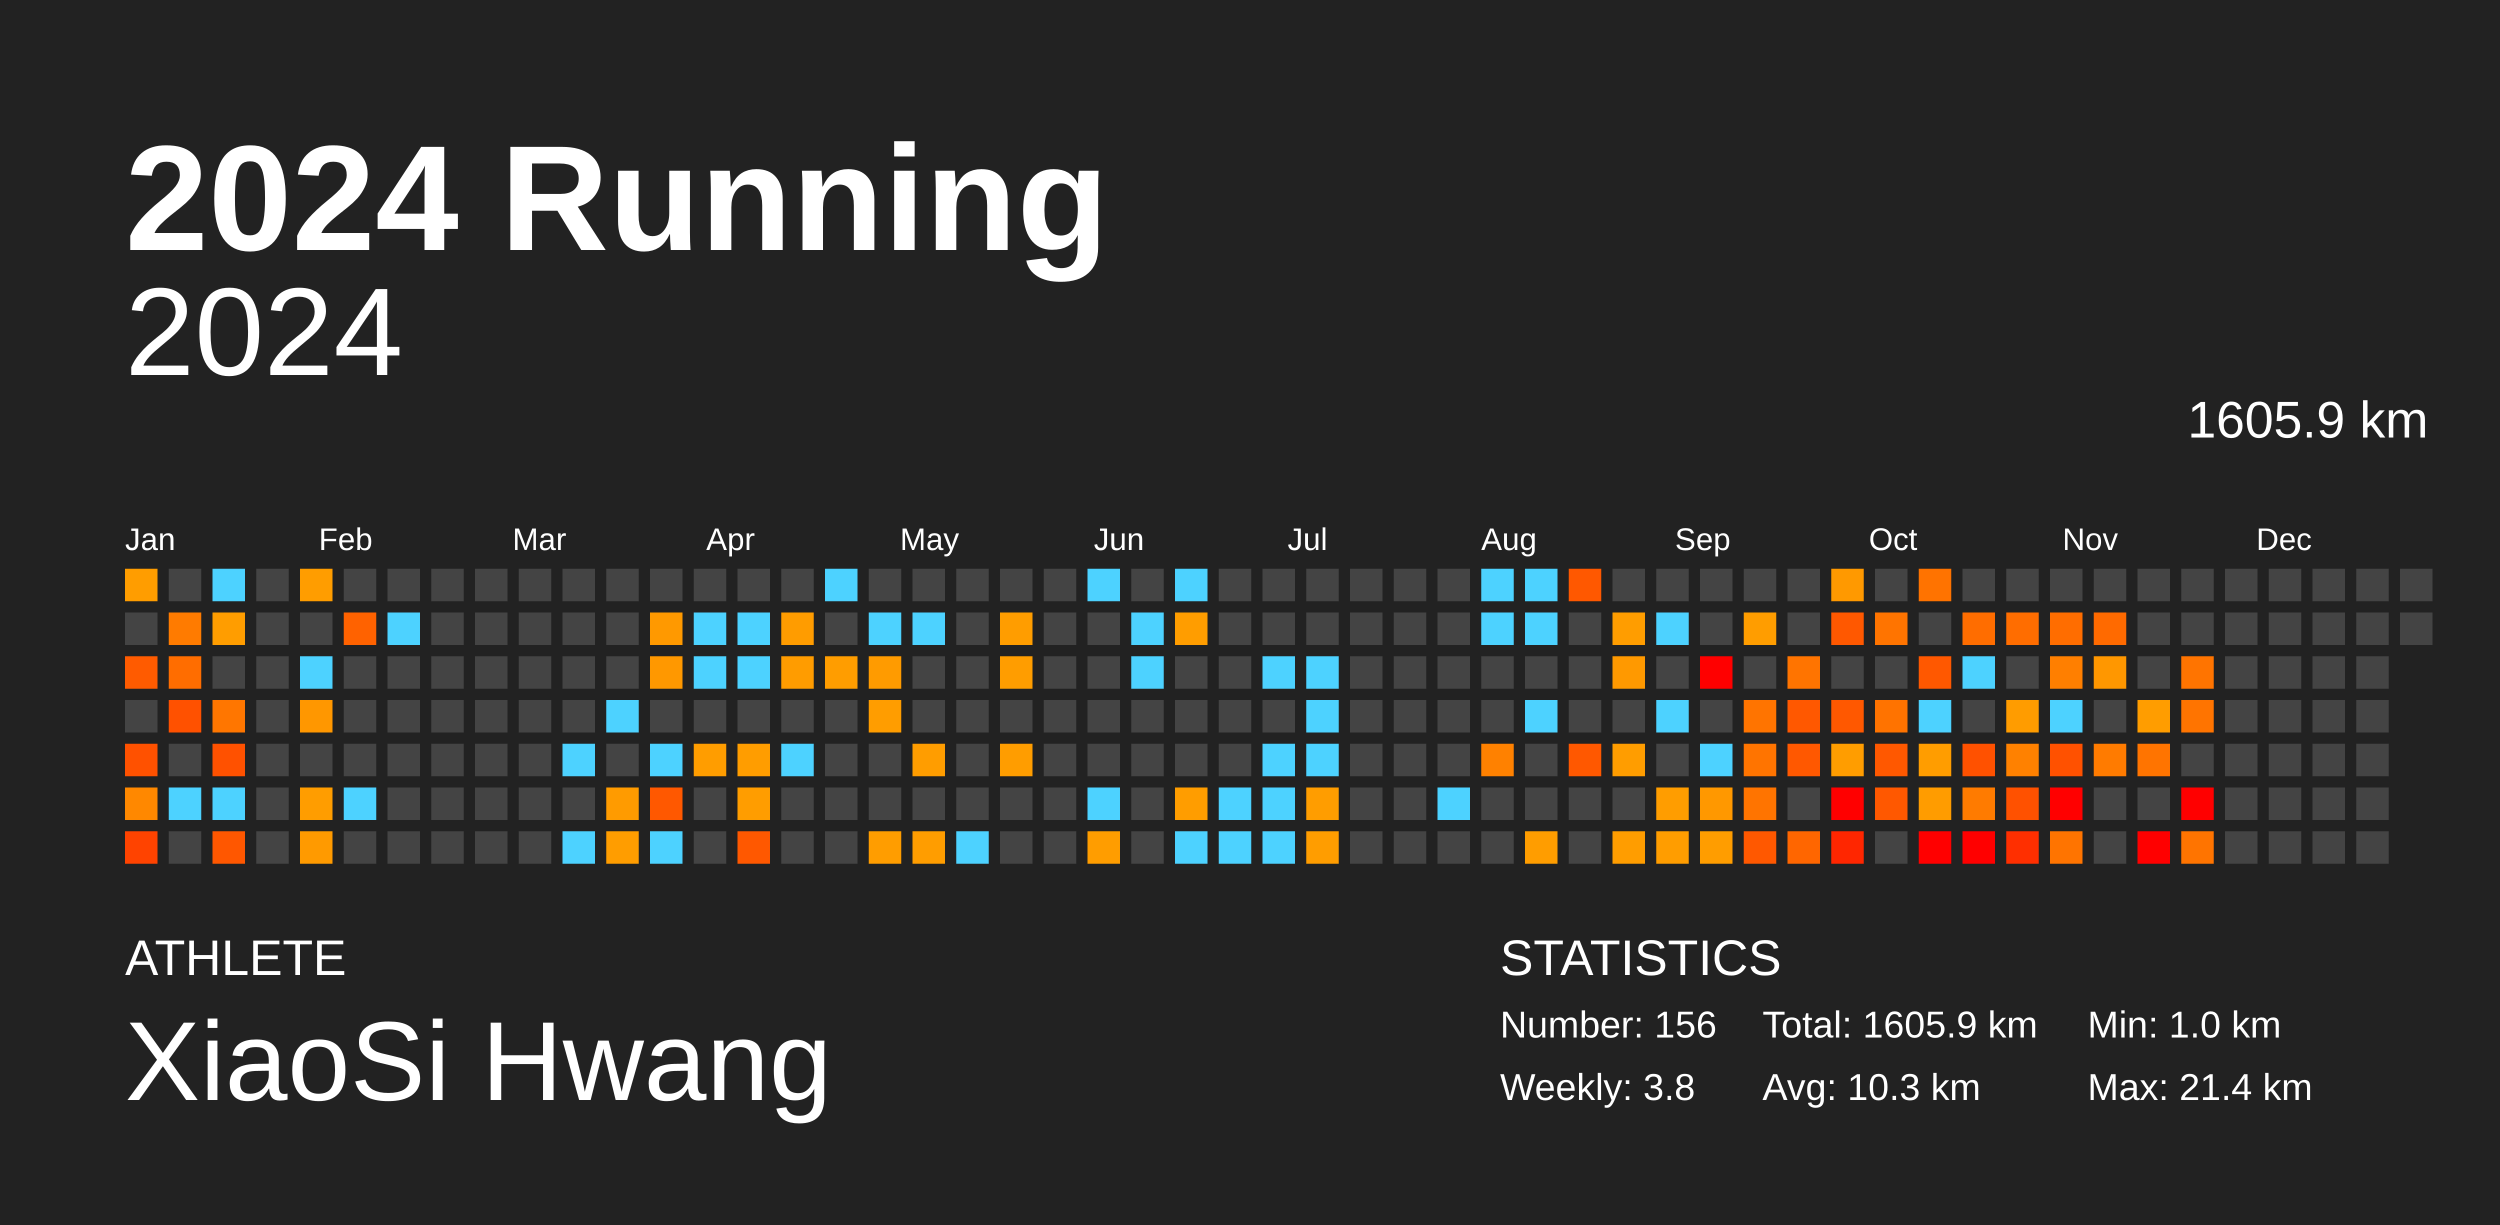
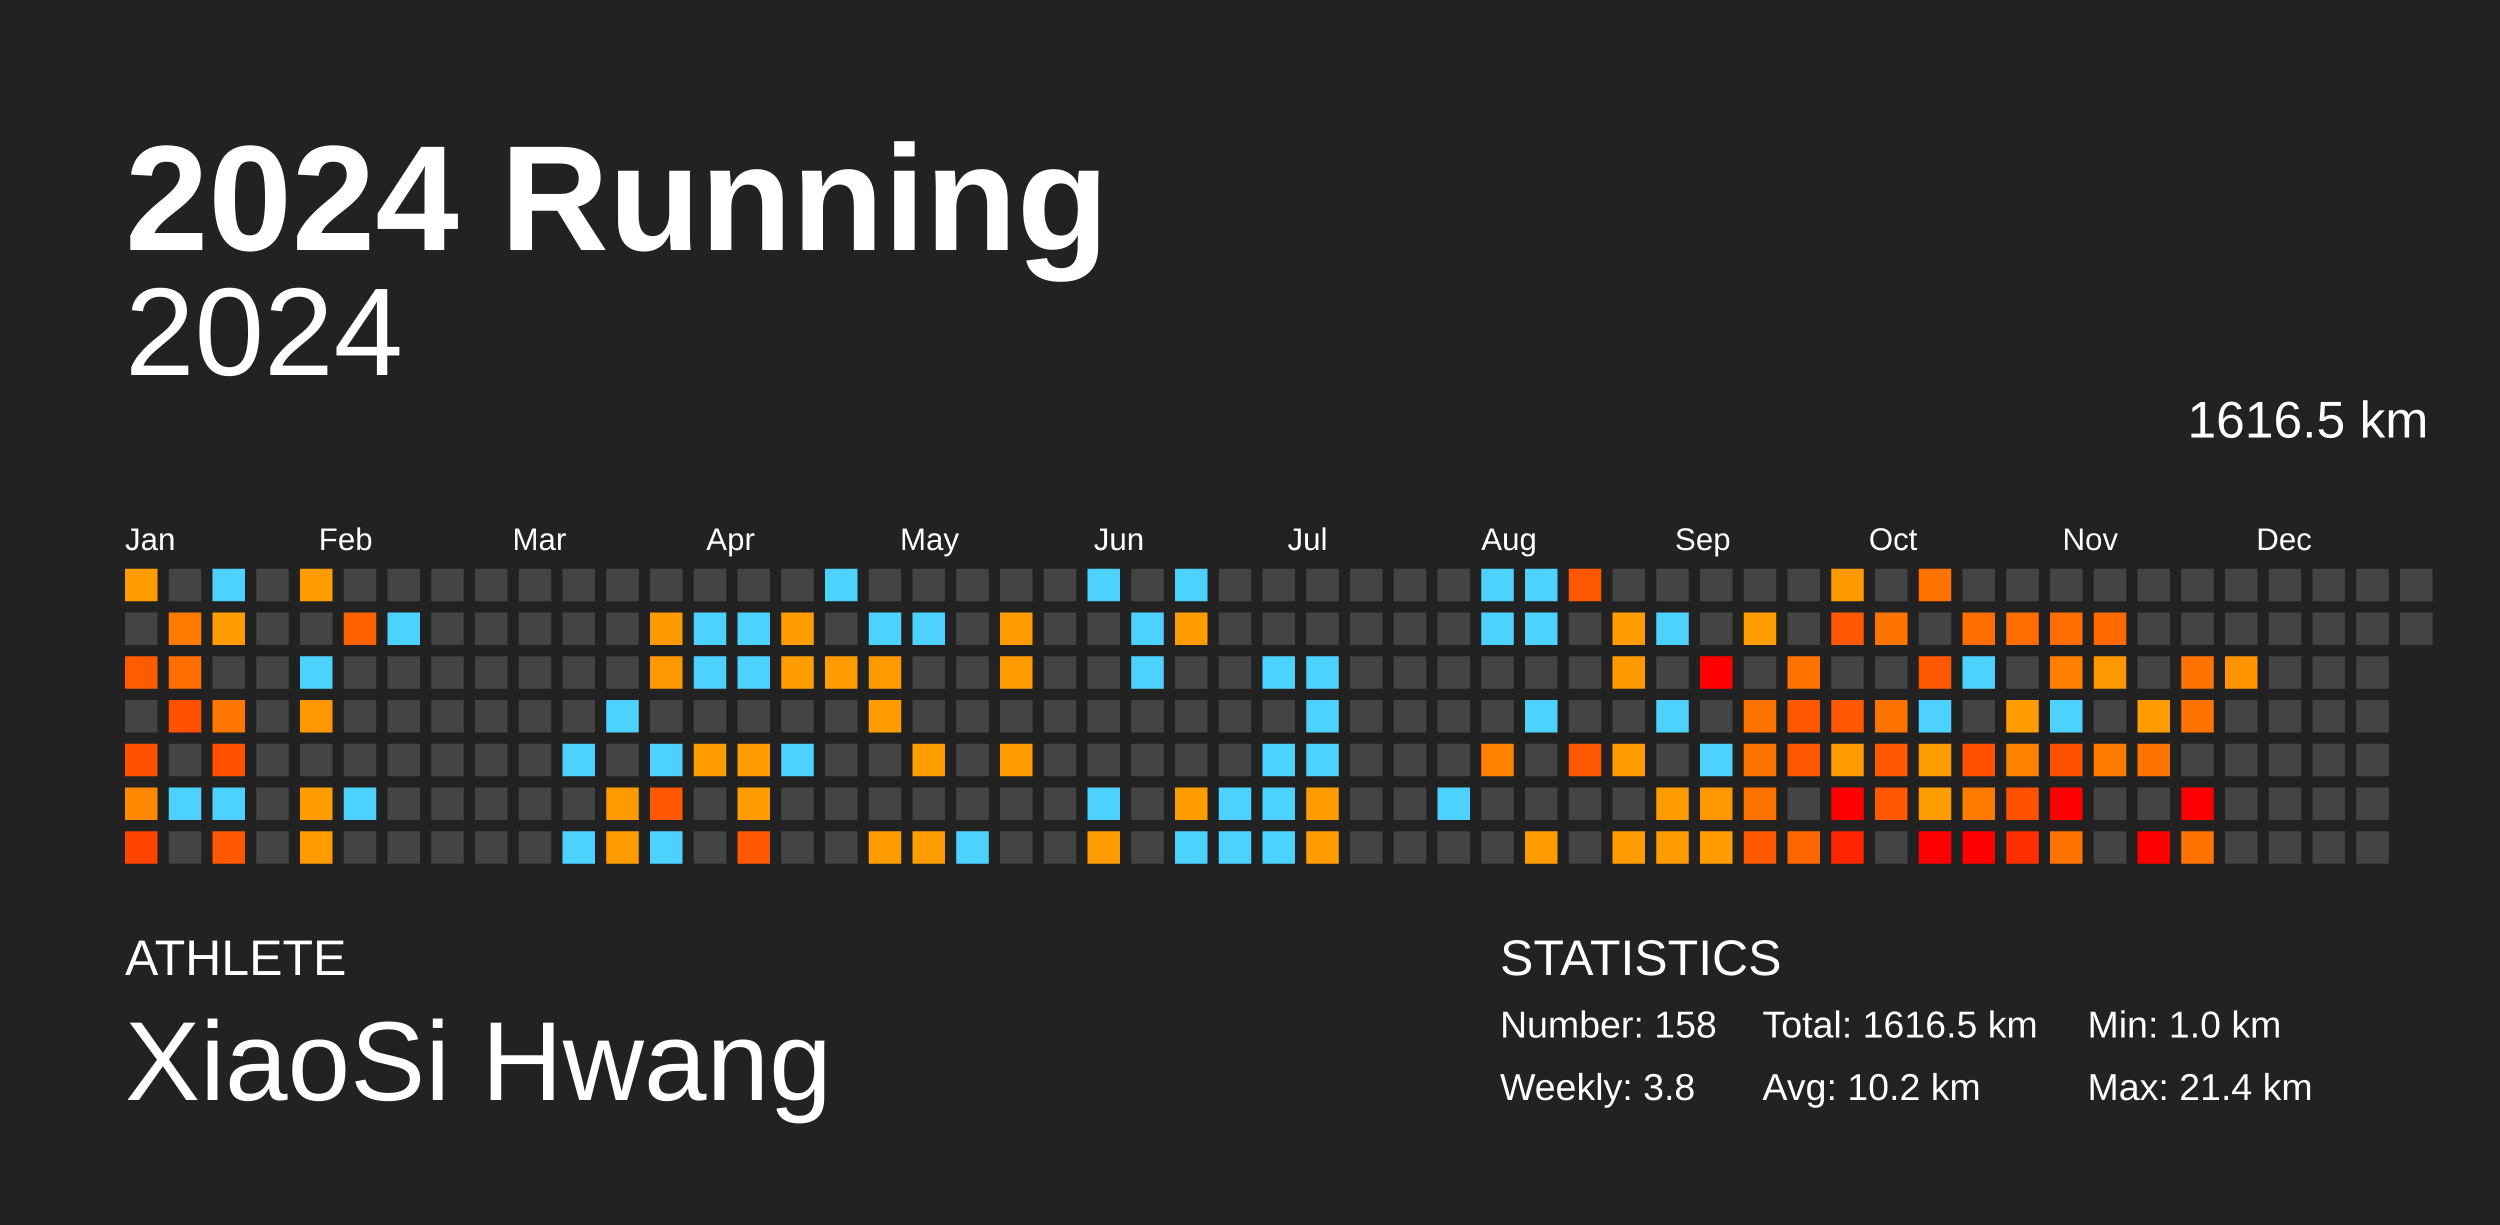
<svg xmlns="http://www.w3.org/2000/svg" baseProfile="full" height="98mm" version="1.1" viewBox="0,0,200,98" width="200mm">
  <defs />
  <rect fill="#222222" height="98" width="200" x="0" y="0" />
  <text fill="#FFFFFF" style="font-size:12px; font-family:Arial; font-weight:bold;" x="10" y="20">2024 Running</text>
  <text fill="#FFFFFF" style="font-size:4px; font-family:Arial" x="10" y="78">ATHLETE</text>
  <text fill="#FFFFFF" style="font-size:9px; font-family:Arial" x="10" y="88">XiaoSi Hwang</text>
  <text fill="#FFFFFF" style="font-size:4px; font-family:Arial" x="120" y="78">STATISTICS</text>
-   <text fill="#FFFFFF" style="font-size:3px; font-family:Arial" x="120" y="83">Number: 156</text>
+   <text fill="#FFFFFF" style="font-size:3px; font-family:Arial" x="120" y="83">Number: 158</text>
  <text fill="#FFFFFF" style="font-size:3px; font-family:Arial" x="120" y="88">Weekly: 3.8</text>
-   <text fill="#FFFFFF" style="font-size:3px; font-family:Arial" x="141" y="83">Total: 1605.9 km</text>
-   <text fill="#FFFFFF" style="font-size:3px; font-family:Arial" x="141" y="88">Avg: 10.3 km</text>
+   <text fill="#FFFFFF" style="font-size:3px; font-family:Arial" x="141" y="83">Total: 1616.5 km</text>
+   <text fill="#FFFFFF" style="font-size:3px; font-family:Arial" x="141" y="88">Avg: 10.2 km</text>
  <text fill="#FFFFFF" style="font-size:3px; font-family:Arial" x="167" y="83">Min: 1.0 km</text>
  <text fill="#FFFFFF" style="font-size:3px; font-family:Arial" x="167" y="88">Max: 21.4 km</text>
  <text alignment-baseline="hanging" fill="#FFFFFF" style="font-size:10.0px; font-family:Arial;" x="10" y="30">2024</text>
-   <text alignment-baseline="hanging" fill="#FFFFFF" style="font-size:4.125px; font-family:Arial;" x="175" y="35">1605.9 km</text>
+   <text alignment-baseline="hanging" fill="#FFFFFF" style="font-size:4.125px; font-family:Arial;" x="175" y="35">1616.5 km</text>
  <text fill="#FFFFFF" style="font-size:2.5px; font-family:Arial" x="10.0" y="44">Jan</text>
  <text fill="#FFFFFF" style="font-size:2.5px; font-family:Arial" x="25.5" y="44">Feb</text>
  <text fill="#FFFFFF" style="font-size:2.5px; font-family:Arial" x="41.0" y="44">Mar</text>
  <text fill="#FFFFFF" style="font-size:2.5px; font-family:Arial" x="56.5" y="44">Apr</text>
  <text fill="#FFFFFF" style="font-size:2.5px; font-family:Arial" x="72.0" y="44">May</text>
  <text fill="#FFFFFF" style="font-size:2.5px; font-family:Arial" x="87.5" y="44">Jun</text>
  <text fill="#FFFFFF" style="font-size:2.5px; font-family:Arial" x="103.0" y="44">Jul</text>
  <text fill="#FFFFFF" style="font-size:2.5px; font-family:Arial" x="118.5" y="44">Aug</text>
  <text fill="#FFFFFF" style="font-size:2.5px; font-family:Arial" x="134.0" y="44">Sep</text>
  <text fill="#FFFFFF" style="font-size:2.5px; font-family:Arial" x="149.5" y="44">Oct</text>
  <text fill="#FFFFFF" style="font-size:2.5px; font-family:Arial" x="165.0" y="44">Nov</text>
  <text fill="#FFFFFF" style="font-size:2.5px; font-family:Arial" x="180.5" y="44">Dec</text>
  <rect fill="#ff9d00" height="2.6" width="2.6" x="10.0" y="45.5" />
  <rect fill="#444444" height="2.6" width="2.6" x="10.0" y="49.0" />
  <rect fill="#ff5b00" height="2.6" width="2.6" x="10.0" y="52.5" />
  <rect fill="#444444" height="2.6" width="2.6" x="10.0" y="56.0" />
  <rect fill="#ff5100" height="2.6" width="2.6" x="10.0" y="59.5" />
  <rect fill="#ff8800" height="2.6" width="2.6" x="10.0" y="63.0" />
  <rect fill="#ff4300" height="2.6" width="2.6" x="10.0" y="66.5" />
  <rect fill="#444444" height="2.6" width="2.6" x="13.5" y="45.5" />
  <rect fill="#ff7b00" height="2.6" width="2.6" x="13.5" y="49.0" />
  <rect fill="#ff6d00" height="2.6" width="2.6" x="13.5" y="52.5" />
  <rect fill="#ff5100" height="2.6" width="2.6" x="13.5" y="56.0" />
  <rect fill="#444444" height="2.6" width="2.6" x="13.5" y="59.5" />
  <rect fill="#4dd2ff" height="2.6" width="2.6" x="13.5" y="63.0" />
  <rect fill="#444444" height="2.6" width="2.6" x="13.5" y="66.5" />
  <rect fill="#4dd2ff" height="2.6" width="2.6" x="17.0" y="45.5" />
  <rect fill="#ff9d00" height="2.6" width="2.6" x="17.0" y="49.0" />
  <rect fill="#444444" height="2.6" width="2.6" x="17.0" y="52.5" />
  <rect fill="#ff7600" height="2.6" width="2.6" x="17.0" y="56.0" />
  <rect fill="#ff5100" height="2.6" width="2.6" x="17.0" y="59.5" />
  <rect fill="#4dd2ff" height="2.6" width="2.6" x="17.0" y="63.0" />
  <rect fill="#ff5700" height="2.6" width="2.6" x="17.0" y="66.5" />
  <rect fill="#444444" height="2.6" width="2.6" x="20.5" y="45.5" />
  <rect fill="#444444" height="2.6" width="2.6" x="20.5" y="49.0" />
  <rect fill="#444444" height="2.6" width="2.6" x="20.5" y="52.5" />
  <rect fill="#444444" height="2.6" width="2.6" x="20.5" y="56.0" />
  <rect fill="#444444" height="2.6" width="2.6" x="20.5" y="59.5" />
  <rect fill="#444444" height="2.6" width="2.6" x="20.5" y="63.0" />
  <rect fill="#444444" height="2.6" width="2.6" x="20.5" y="66.5" />
  <rect fill="#ff9d00" height="2.6" width="2.6" x="24.0" y="45.5" />
  <rect fill="#444444" height="2.6" width="2.6" x="24.0" y="49.0" />
  <rect fill="#4dd2ff" height="2.6" width="2.6" x="24.0" y="52.5" />
  <rect fill="#ff9700" height="2.6" width="2.6" x="24.0" y="56.0" />
  <rect fill="#444444" height="2.6" width="2.6" x="24.0" y="59.5" />
  <rect fill="#ff9d00" height="2.6" width="2.6" x="24.0" y="63.0" />
  <rect fill="#ff9a00" height="2.6" width="2.6" x="24.0" y="66.5" />
  <rect fill="#444444" height="2.6" width="2.6" x="27.5" y="45.5" />
  <rect fill="#ff6200" height="2.6" width="2.6" x="27.5" y="49.0" />
  <rect fill="#444444" height="2.6" width="2.6" x="27.5" y="52.5" />
  <rect fill="#444444" height="2.6" width="2.6" x="27.5" y="56.0" />
  <rect fill="#444444" height="2.6" width="2.6" x="27.5" y="59.5" />
  <rect fill="#4dd2ff" height="2.6" width="2.6" x="27.5" y="63.0" />
  <rect fill="#444444" height="2.6" width="2.6" x="27.5" y="66.5" />
  <rect fill="#444444" height="2.6" width="2.6" x="31.0" y="45.5" />
  <rect fill="#4dd2ff" height="2.6" width="2.6" x="31.0" y="49.0" />
  <rect fill="#444444" height="2.6" width="2.6" x="31.0" y="52.5" />
  <rect fill="#444444" height="2.6" width="2.6" x="31.0" y="56.0" />
  <rect fill="#444444" height="2.6" width="2.6" x="31.0" y="59.5" />
  <rect fill="#444444" height="2.6" width="2.6" x="31.0" y="63.0" />
  <rect fill="#444444" height="2.6" width="2.6" x="31.0" y="66.5" />
  <rect fill="#444444" height="2.6" width="2.6" x="34.5" y="45.5" />
  <rect fill="#444444" height="2.6" width="2.6" x="34.5" y="49.0" />
  <rect fill="#444444" height="2.6" width="2.6" x="34.5" y="52.5" />
  <rect fill="#444444" height="2.6" width="2.6" x="34.5" y="56.0" />
  <rect fill="#444444" height="2.6" width="2.6" x="34.5" y="59.5" />
  <rect fill="#444444" height="2.6" width="2.6" x="34.5" y="63.0" />
  <rect fill="#444444" height="2.6" width="2.6" x="34.5" y="66.5" />
  <rect fill="#444444" height="2.6" width="2.6" x="38.0" y="45.5" />
  <rect fill="#444444" height="2.6" width="2.6" x="38.0" y="49.0" />
  <rect fill="#444444" height="2.6" width="2.6" x="38.0" y="52.5" />
  <rect fill="#444444" height="2.6" width="2.6" x="38.0" y="56.0" />
  <rect fill="#444444" height="2.6" width="2.6" x="38.0" y="59.5" />
  <rect fill="#444444" height="2.6" width="2.6" x="38.0" y="63.0" />
  <rect fill="#444444" height="2.6" width="2.6" x="38.0" y="66.5" />
  <rect fill="#444444" height="2.6" width="2.6" x="41.5" y="45.5" />
  <rect fill="#444444" height="2.6" width="2.6" x="41.5" y="49.0" />
  <rect fill="#444444" height="2.6" width="2.6" x="41.5" y="52.5" />
  <rect fill="#444444" height="2.6" width="2.6" x="41.5" y="56.0" />
  <rect fill="#444444" height="2.6" width="2.6" x="41.5" y="59.5" />
  <rect fill="#444444" height="2.6" width="2.6" x="41.5" y="63.0" />
  <rect fill="#444444" height="2.6" width="2.6" x="41.5" y="66.5" />
  <rect fill="#444444" height="2.6" width="2.6" x="45.0" y="45.5" />
  <rect fill="#444444" height="2.6" width="2.6" x="45.0" y="49.0" />
  <rect fill="#444444" height="2.6" width="2.6" x="45.0" y="52.5" />
  <rect fill="#444444" height="2.6" width="2.6" x="45.0" y="56.0" />
  <rect fill="#4dd2ff" height="2.6" width="2.6" x="45.0" y="59.5" />
  <rect fill="#444444" height="2.6" width="2.6" x="45.0" y="63.0" />
  <rect fill="#4dd2ff" height="2.6" width="2.6" x="45.0" y="66.5" />
  <rect fill="#444444" height="2.6" width="2.6" x="48.5" y="45.5" />
  <rect fill="#444444" height="2.6" width="2.6" x="48.5" y="49.0" />
  <rect fill="#444444" height="2.6" width="2.6" x="48.5" y="52.5" />
  <rect fill="#4dd2ff" height="2.6" width="2.6" x="48.5" y="56.0" />
  <rect fill="#444444" height="2.6" width="2.6" x="48.5" y="59.5" />
  <rect fill="#ff9b00" height="2.6" width="2.6" x="48.5" y="63.0" />
  <rect fill="#ff9d00" height="2.6" width="2.6" x="48.5" y="66.5" />
  <rect fill="#444444" height="2.6" width="2.6" x="52.0" y="45.5" />
  <rect fill="#ff9900" height="2.6" width="2.6" x="52.0" y="49.0" />
  <rect fill="#ff9800" height="2.6" width="2.6" x="52.0" y="52.5" />
  <rect fill="#444444" height="2.6" width="2.6" x="52.0" y="56.0" />
  <rect fill="#4dd2ff" height="2.6" width="2.6" x="52.0" y="59.5" />
  <rect fill="#ff5800" height="2.6" width="2.6" x="52.0" y="63.0" />
  <rect fill="#4dd2ff" height="2.6" width="2.6" x="52.0" y="66.5" />
  <rect fill="#444444" height="2.6" width="2.6" x="55.5" y="45.5" />
  <rect fill="#4dd2ff" height="2.6" width="2.6" x="55.5" y="49.0" />
  <rect fill="#4dd2ff" height="2.6" width="2.6" x="55.5" y="52.5" />
  <rect fill="#444444" height="2.6" width="2.6" x="55.5" y="56.0" />
  <rect fill="#ff9d00" height="2.6" width="2.6" x="55.5" y="59.5" />
  <rect fill="#444444" height="2.6" width="2.6" x="55.5" y="63.0" />
  <rect fill="#444444" height="2.6" width="2.6" x="55.5" y="66.5" />
  <rect fill="#444444" height="2.6" width="2.6" x="59.0" y="45.5" />
  <rect fill="#4dd2ff" height="2.6" width="2.6" x="59.0" y="49.0" />
  <rect fill="#4dd2ff" height="2.6" width="2.6" x="59.0" y="52.5" />
  <rect fill="#444444" height="2.6" width="2.6" x="59.0" y="56.0" />
  <rect fill="#ff9d00" height="2.6" width="2.6" x="59.0" y="59.5" />
  <rect fill="#ff9d00" height="2.6" width="2.6" x="59.0" y="63.0" />
  <rect fill="#ff5800" height="2.6" width="2.6" x="59.0" y="66.5" />
  <rect fill="#444444" height="2.6" width="2.6" x="62.5" y="45.5" />
  <rect fill="#ff9c00" height="2.6" width="2.6" x="62.5" y="49.0" />
  <rect fill="#ff9c00" height="2.6" width="2.6" x="62.5" y="52.5" />
  <rect fill="#444444" height="2.6" width="2.6" x="62.5" y="56.0" />
  <rect fill="#4dd2ff" height="2.6" width="2.6" x="62.5" y="59.5" />
  <rect fill="#444444" height="2.6" width="2.6" x="62.5" y="63.0" />
  <rect fill="#444444" height="2.6" width="2.6" x="62.5" y="66.5" />
  <rect fill="#4dd2ff" height="2.6" width="2.6" x="66.0" y="45.5" />
  <rect fill="#444444" height="2.6" width="2.6" x="66.0" y="49.0" />
  <rect fill="#ff9d00" height="2.6" width="2.6" x="66.0" y="52.5" />
  <rect fill="#444444" height="2.6" width="2.6" x="66.0" y="56.0" />
  <rect fill="#444444" height="2.6" width="2.6" x="66.0" y="59.5" />
  <rect fill="#444444" height="2.6" width="2.6" x="66.0" y="63.0" />
  <rect fill="#444444" height="2.6" width="2.6" x="66.0" y="66.5" />
  <rect fill="#444444" height="2.6" width="2.6" x="69.5" y="45.5" />
  <rect fill="#4dd2ff" height="2.6" width="2.6" x="69.5" y="49.0" />
  <rect fill="#ff9b00" height="2.6" width="2.6" x="69.5" y="52.5" />
  <rect fill="#ff9d00" height="2.6" width="2.6" x="69.5" y="56.0" />
  <rect fill="#444444" height="2.6" width="2.6" x="69.5" y="59.5" />
  <rect fill="#444444" height="2.6" width="2.6" x="69.5" y="63.0" />
  <rect fill="#ff9d00" height="2.6" width="2.6" x="69.5" y="66.5" />
  <rect fill="#444444" height="2.6" width="2.6" x="73.0" y="45.5" />
  <rect fill="#4dd2ff" height="2.6" width="2.6" x="73.0" y="49.0" />
  <rect fill="#444444" height="2.6" width="2.6" x="73.0" y="52.5" />
  <rect fill="#444444" height="2.6" width="2.6" x="73.0" y="56.0" />
  <rect fill="#ff9d00" height="2.6" width="2.6" x="73.0" y="59.5" />
  <rect fill="#444444" height="2.6" width="2.6" x="73.0" y="63.0" />
  <rect fill="#ff9d00" height="2.6" width="2.6" x="73.0" y="66.5" />
  <rect fill="#444444" height="2.6" width="2.6" x="76.5" y="45.5" />
  <rect fill="#444444" height="2.6" width="2.6" x="76.5" y="49.0" />
  <rect fill="#444444" height="2.6" width="2.6" x="76.5" y="52.5" />
  <rect fill="#444444" height="2.6" width="2.6" x="76.5" y="56.0" />
  <rect fill="#444444" height="2.6" width="2.6" x="76.5" y="59.5" />
  <rect fill="#444444" height="2.6" width="2.6" x="76.5" y="63.0" />
  <rect fill="#4dd2ff" height="2.6" width="2.6" x="76.5" y="66.5" />
  <rect fill="#444444" height="2.6" width="2.6" x="80.0" y="45.5" />
  <rect fill="#ff9d00" height="2.6" width="2.6" x="80.0" y="49.0" />
  <rect fill="#ff9d00" height="2.6" width="2.6" x="80.0" y="52.5" />
  <rect fill="#444444" height="2.6" width="2.6" x="80.0" y="56.0" />
  <rect fill="#ff9d00" height="2.6" width="2.6" x="80.0" y="59.5" />
  <rect fill="#444444" height="2.6" width="2.6" x="80.0" y="63.0" />
  <rect fill="#444444" height="2.6" width="2.6" x="80.0" y="66.5" />
  <rect fill="#444444" height="2.6" width="2.6" x="83.5" y="45.5" />
  <rect fill="#444444" height="2.6" width="2.6" x="83.5" y="49.0" />
  <rect fill="#444444" height="2.6" width="2.6" x="83.5" y="52.5" />
  <rect fill="#444444" height="2.6" width="2.6" x="83.5" y="56.0" />
  <rect fill="#444444" height="2.6" width="2.6" x="83.5" y="59.5" />
  <rect fill="#444444" height="2.6" width="2.6" x="83.5" y="63.0" />
  <rect fill="#444444" height="2.6" width="2.6" x="83.5" y="66.5" />
  <rect fill="#4dd2ff" height="2.6" width="2.6" x="87.0" y="45.5" />
  <rect fill="#444444" height="2.6" width="2.6" x="87.0" y="49.0" />
  <rect fill="#444444" height="2.6" width="2.6" x="87.0" y="52.5" />
  <rect fill="#444444" height="2.6" width="2.6" x="87.0" y="56.0" />
  <rect fill="#444444" height="2.6" width="2.6" x="87.0" y="59.5" />
  <rect fill="#4dd2ff" height="2.6" width="2.6" x="87.0" y="63.0" />
  <rect fill="#ff9d00" height="2.6" width="2.6" x="87.0" y="66.5" />
  <rect fill="#444444" height="2.6" width="2.6" x="90.5" y="45.5" />
  <rect fill="#4dd2ff" height="2.6" width="2.6" x="90.5" y="49.0" />
  <rect fill="#4dd2ff" height="2.6" width="2.6" x="90.5" y="52.5" />
  <rect fill="#444444" height="2.6" width="2.6" x="90.5" y="56.0" />
  <rect fill="#444444" height="2.6" width="2.6" x="90.5" y="59.5" />
  <rect fill="#444444" height="2.6" width="2.6" x="90.5" y="63.0" />
  <rect fill="#444444" height="2.6" width="2.6" x="90.5" y="66.5" />
  <rect fill="#4dd2ff" height="2.6" width="2.6" x="94.0" y="45.5" />
  <rect fill="#ff9d00" height="2.6" width="2.6" x="94.0" y="49.0" />
  <rect fill="#444444" height="2.6" width="2.6" x="94.0" y="52.5" />
  <rect fill="#444444" height="2.6" width="2.6" x="94.0" y="56.0" />
  <rect fill="#444444" height="2.6" width="2.6" x="94.0" y="59.5" />
  <rect fill="#ff9d00" height="2.6" width="2.6" x="94.0" y="63.0" />
  <rect fill="#4dd2ff" height="2.6" width="2.6" x="94.0" y="66.5" />
  <rect fill="#444444" height="2.6" width="2.6" x="97.5" y="45.5" />
  <rect fill="#444444" height="2.6" width="2.6" x="97.5" y="49.0" />
  <rect fill="#444444" height="2.6" width="2.6" x="97.5" y="52.5" />
  <rect fill="#444444" height="2.6" width="2.6" x="97.5" y="56.0" />
  <rect fill="#444444" height="2.6" width="2.6" x="97.5" y="59.5" />
  <rect fill="#4dd2ff" height="2.6" width="2.6" x="97.5" y="63.0" />
  <rect fill="#4dd2ff" height="2.6" width="2.6" x="97.5" y="66.5" />
  <rect fill="#444444" height="2.6" width="2.6" x="101.0" y="45.5" />
  <rect fill="#444444" height="2.6" width="2.6" x="101.0" y="49.0" />
  <rect fill="#4dd2ff" height="2.6" width="2.6" x="101.0" y="52.5" />
  <rect fill="#444444" height="2.6" width="2.6" x="101.0" y="56.0" />
  <rect fill="#4dd2ff" height="2.6" width="2.6" x="101.0" y="59.5" />
  <rect fill="#4dd2ff" height="2.6" width="2.6" x="101.0" y="63.0" />
  <rect fill="#4dd2ff" height="2.6" width="2.6" x="101.0" y="66.5" />
  <rect fill="#444444" height="2.6" width="2.6" x="104.5" y="45.5" />
  <rect fill="#444444" height="2.6" width="2.6" x="104.5" y="49.0" />
  <rect fill="#4dd2ff" height="2.6" width="2.6" x="104.5" y="52.5" />
  <rect fill="#4dd2ff" height="2.6" width="2.6" x="104.5" y="56.0" />
  <rect fill="#4dd2ff" height="2.6" width="2.6" x="104.5" y="59.5" />
  <rect fill="#ff9d00" height="2.6" width="2.6" x="104.5" y="63.0" />
  <rect fill="#ff9d00" height="2.6" width="2.6" x="104.5" y="66.5" />
  <rect fill="#444444" height="2.6" width="2.6" x="108.0" y="45.5" />
  <rect fill="#444444" height="2.6" width="2.6" x="108.0" y="49.0" />
  <rect fill="#444444" height="2.6" width="2.6" x="108.0" y="52.5" />
  <rect fill="#444444" height="2.6" width="2.6" x="108.0" y="56.0" />
  <rect fill="#444444" height="2.6" width="2.6" x="108.0" y="59.5" />
  <rect fill="#444444" height="2.6" width="2.6" x="108.0" y="63.0" />
  <rect fill="#444444" height="2.6" width="2.6" x="108.0" y="66.5" />
  <rect fill="#444444" height="2.6" width="2.6" x="111.5" y="45.5" />
  <rect fill="#444444" height="2.6" width="2.6" x="111.5" y="49.0" />
  <rect fill="#444444" height="2.6" width="2.6" x="111.5" y="52.5" />
  <rect fill="#444444" height="2.6" width="2.6" x="111.5" y="56.0" />
  <rect fill="#444444" height="2.6" width="2.6" x="111.5" y="59.5" />
  <rect fill="#444444" height="2.6" width="2.6" x="111.5" y="63.0" />
  <rect fill="#444444" height="2.6" width="2.6" x="111.5" y="66.5" />
  <rect fill="#444444" height="2.6" width="2.6" x="115.0" y="45.5" />
  <rect fill="#444444" height="2.6" width="2.6" x="115.0" y="49.0" />
  <rect fill="#444444" height="2.6" width="2.6" x="115.0" y="52.5" />
  <rect fill="#444444" height="2.6" width="2.6" x="115.0" y="56.0" />
  <rect fill="#444444" height="2.6" width="2.6" x="115.0" y="59.5" />
  <rect fill="#4dd2ff" height="2.6" width="2.6" x="115.0" y="63.0" />
  <rect fill="#444444" height="2.6" width="2.6" x="115.0" y="66.5" />
  <rect fill="#4dd2ff" height="2.6" width="2.6" x="118.5" y="45.5" />
  <rect fill="#4dd2ff" height="2.6" width="2.6" x="118.5" y="49.0" />
  <rect fill="#444444" height="2.6" width="2.6" x="118.5" y="52.5" />
  <rect fill="#444444" height="2.6" width="2.6" x="118.5" y="56.0" />
  <rect fill="#ff8100" height="2.6" width="2.6" x="118.5" y="59.5" />
  <rect fill="#444444" height="2.6" width="2.6" x="118.5" y="63.0" />
  <rect fill="#444444" height="2.6" width="2.6" x="118.5" y="66.5" />
  <rect fill="#4dd2ff" height="2.6" width="2.6" x="122.0" y="45.5" />
  <rect fill="#4dd2ff" height="2.6" width="2.6" x="122.0" y="49.0" />
  <rect fill="#444444" height="2.6" width="2.6" x="122.0" y="52.5" />
  <rect fill="#4dd2ff" height="2.6" width="2.6" x="122.0" y="56.0" />
  <rect fill="#444444" height="2.6" width="2.6" x="122.0" y="59.5" />
  <rect fill="#444444" height="2.6" width="2.6" x="122.0" y="63.0" />
  <rect fill="#ff9d00" height="2.6" width="2.6" x="122.0" y="66.5" />
  <rect fill="#ff5800" height="2.6" width="2.6" x="125.5" y="45.5" />
  <rect fill="#444444" height="2.6" width="2.6" x="125.5" y="49.0" />
  <rect fill="#444444" height="2.6" width="2.6" x="125.5" y="52.5" />
  <rect fill="#444444" height="2.6" width="2.6" x="125.5" y="56.0" />
  <rect fill="#ff5800" height="2.6" width="2.6" x="125.5" y="59.5" />
  <rect fill="#444444" height="2.6" width="2.6" x="125.5" y="63.0" />
  <rect fill="#444444" height="2.6" width="2.6" x="125.5" y="66.5" />
  <rect fill="#444444" height="2.6" width="2.6" x="129.0" y="45.5" />
  <rect fill="#ff9d00" height="2.6" width="2.6" x="129.0" y="49.0" />
  <rect fill="#ff9900" height="2.6" width="2.6" x="129.0" y="52.5" />
  <rect fill="#444444" height="2.6" width="2.6" x="129.0" y="56.0" />
  <rect fill="#ff9d00" height="2.6" width="2.6" x="129.0" y="59.5" />
  <rect fill="#444444" height="2.6" width="2.6" x="129.0" y="63.0" />
  <rect fill="#ff9d00" height="2.6" width="2.6" x="129.0" y="66.5" />
  <rect fill="#444444" height="2.6" width="2.6" x="132.5" y="45.5" />
  <rect fill="#4dd2ff" height="2.6" width="2.6" x="132.5" y="49.0" />
  <rect fill="#444444" height="2.6" width="2.6" x="132.5" y="52.5" />
  <rect fill="#4dd2ff" height="2.6" width="2.6" x="132.5" y="56.0" />
  <rect fill="#444444" height="2.6" width="2.6" x="132.5" y="59.5" />
  <rect fill="#ff9d00" height="2.6" width="2.6" x="132.5" y="63.0" />
  <rect fill="#ff9d00" height="2.6" width="2.6" x="132.5" y="66.5" />
  <rect fill="#444444" height="2.6" width="2.6" x="136.0" y="45.5" />
  <rect fill="#444444" height="2.6" width="2.6" x="136.0" y="49.0" />
  <rect fill="red" height="2.6" width="2.6" x="136.0" y="52.5" />
  <rect fill="#444444" height="2.6" width="2.6" x="136.0" y="56.0" />
  <rect fill="#4dd2ff" height="2.6" width="2.6" x="136.0" y="59.5" />
  <rect fill="#ff9800" height="2.6" width="2.6" x="136.0" y="63.0" />
  <rect fill="#ff9d00" height="2.6" width="2.6" x="136.0" y="66.5" />
  <rect fill="#444444" height="2.6" width="2.6" x="139.5" y="45.5" />
  <rect fill="#ff9d00" height="2.6" width="2.6" x="139.5" y="49.0" />
  <rect fill="#444444" height="2.6" width="2.6" x="139.5" y="52.5" />
  <rect fill="#ff7400" height="2.6" width="2.6" x="139.5" y="56.0" />
  <rect fill="#ff7400" height="2.6" width="2.6" x="139.5" y="59.5" />
  <rect fill="#ff7400" height="2.6" width="2.6" x="139.5" y="63.0" />
  <rect fill="#ff5800" height="2.6" width="2.6" x="139.5" y="66.5" />
  <rect fill="#444444" height="2.6" width="2.6" x="143.0" y="45.5" />
  <rect fill="#444444" height="2.6" width="2.6" x="143.0" y="49.0" />
  <rect fill="#ff7400" height="2.6" width="2.6" x="143.0" y="52.5" />
  <rect fill="#ff5800" height="2.6" width="2.6" x="143.0" y="56.0" />
  <rect fill="#ff5800" height="2.6" width="2.6" x="143.0" y="59.5" />
  <rect fill="#444444" height="2.6" width="2.6" x="143.0" y="63.0" />
  <rect fill="#ff6600" height="2.6" width="2.6" x="143.0" y="66.5" />
  <rect fill="#ff9900" height="2.6" width="2.6" x="146.5" y="45.5" />
  <rect fill="#ff5800" height="2.6" width="2.6" x="146.5" y="49.0" />
  <rect fill="#444444" height="2.6" width="2.6" x="146.5" y="52.5" />
  <rect fill="#ff5800" height="2.6" width="2.6" x="146.5" y="56.0" />
  <rect fill="#ff9d00" height="2.6" width="2.6" x="146.5" y="59.5" />
  <rect fill="red" height="2.6" width="2.6" x="146.5" y="63.0" />
  <rect fill="#ff2600" height="2.6" width="2.6" x="146.5" y="66.5" />
  <rect fill="#444444" height="2.6" width="2.6" x="150.0" y="45.5" />
  <rect fill="#ff7400" height="2.6" width="2.6" x="150.0" y="49.0" />
  <rect fill="#444444" height="2.6" width="2.6" x="150.0" y="52.5" />
  <rect fill="#ff7300" height="2.6" width="2.6" x="150.0" y="56.0" />
  <rect fill="#ff5800" height="2.6" width="2.6" x="150.0" y="59.5" />
  <rect fill="#ff5800" height="2.6" width="2.6" x="150.0" y="63.0" />
  <rect fill="#444444" height="2.6" width="2.6" x="150.0" y="66.5" />
  <rect fill="#ff7300" height="2.6" width="2.6" x="153.5" y="45.5" />
  <rect fill="#444444" height="2.6" width="2.6" x="153.5" y="49.0" />
  <rect fill="#ff5800" height="2.6" width="2.6" x="153.5" y="52.5" />
  <rect fill="#4dd2ff" height="2.6" width="2.6" x="153.5" y="56.0" />
  <rect fill="#ff9d00" height="2.6" width="2.6" x="153.5" y="59.5" />
  <rect fill="#ff9c00" height="2.6" width="2.6" x="153.5" y="63.0" />
  <rect fill="red" height="2.6" width="2.6" x="153.5" y="66.5" />
  <rect fill="#444444" height="2.6" width="2.6" x="157.0" y="45.5" />
  <rect fill="#ff6d00" height="2.6" width="2.6" x="157.0" y="49.0" />
  <rect fill="#4dd2ff" height="2.6" width="2.6" x="157.0" y="52.5" />
  <rect fill="#444444" height="2.6" width="2.6" x="157.0" y="56.0" />
  <rect fill="#ff5100" height="2.6" width="2.6" x="157.0" y="59.5" />
  <rect fill="#ff7b00" height="2.6" width="2.6" x="157.0" y="63.0" />
  <rect fill="red" height="2.6" width="2.6" x="157.0" y="66.5" />
  <rect fill="#444444" height="2.6" width="2.6" x="160.5" y="45.5" />
  <rect fill="#ff6d00" height="2.6" width="2.6" x="160.5" y="49.0" />
  <rect fill="#444444" height="2.6" width="2.6" x="160.5" y="52.5" />
  <rect fill="#ff9c00" height="2.6" width="2.6" x="160.5" y="56.0" />
  <rect fill="#ff8100" height="2.6" width="2.6" x="160.5" y="59.5" />
  <rect fill="#ff5100" height="2.6" width="2.6" x="160.5" y="63.0" />
  <rect fill="#ff2f00" height="2.6" width="2.6" x="160.5" y="66.5" />
  <rect fill="#444444" height="2.6" width="2.6" x="164.0" y="45.5" />
  <rect fill="#ff6d00" height="2.6" width="2.6" x="164.0" y="49.0" />
  <rect fill="#ff7f00" height="2.6" width="2.6" x="164.0" y="52.5" />
  <rect fill="#4dd2ff" height="2.6" width="2.6" x="164.0" y="56.0" />
  <rect fill="#ff5100" height="2.6" width="2.6" x="164.0" y="59.5" />
  <rect fill="red" height="2.6" width="2.6" x="164.0" y="63.0" />
  <rect fill="#ff7400" height="2.6" width="2.6" x="164.0" y="66.5" />
  <rect fill="#444444" height="2.6" width="2.6" x="167.5" y="45.5" />
  <rect fill="#ff6a00" height="2.6" width="2.6" x="167.5" y="49.0" />
  <rect fill="#ff9700" height="2.6" width="2.6" x="167.5" y="52.5" />
  <rect fill="#444444" height="2.6" width="2.6" x="167.5" y="56.0" />
  <rect fill="#ff7b00" height="2.6" width="2.6" x="167.5" y="59.5" />
  <rect fill="#444444" height="2.6" width="2.6" x="167.5" y="63.0" />
  <rect fill="#444444" height="2.6" width="2.6" x="167.5" y="66.5" />
  <rect fill="#444444" height="2.6" width="2.6" x="171.0" y="45.5" />
  <rect fill="#444444" height="2.6" width="2.6" x="171.0" y="49.0" />
  <rect fill="#444444" height="2.6" width="2.6" x="171.0" y="52.5" />
  <rect fill="#ff9d00" height="2.6" width="2.6" x="171.0" y="56.0" />
  <rect fill="#ff7400" height="2.6" width="2.6" x="171.0" y="59.5" />
  <rect fill="#444444" height="2.6" width="2.6" x="171.0" y="63.0" />
  <rect fill="red" height="2.6" width="2.6" x="171.0" y="66.5" />
  <rect fill="#444444" height="2.6" width="2.6" x="174.5" y="45.5" />
  <rect fill="#444444" height="2.6" width="2.6" x="174.5" y="49.0" />
  <rect fill="#ff7400" height="2.6" width="2.6" x="174.5" y="52.5" />
  <rect fill="#ff7400" height="2.6" width="2.6" x="174.5" y="56.0" />
  <rect fill="#444444" height="2.6" width="2.6" x="174.5" y="59.5" />
  <rect fill="red" height="2.6" width="2.6" x="174.5" y="63.0" />
  <rect fill="#ff7400" height="2.6" width="2.6" x="174.5" y="66.5" />
  <rect fill="#444444" height="2.6" width="2.6" x="178.0" y="45.5" />
  <rect fill="#444444" height="2.6" width="2.6" x="178.0" y="49.0" />
-   <rect fill="#444444" height="2.6" width="2.6" x="178.0" y="52.5" />
+   <rect fill="#ff9500" height="2.6" width="2.6" x="178.0" y="52.5" />
  <rect fill="#444444" height="2.6" width="2.6" x="178.0" y="56.0" />
  <rect fill="#444444" height="2.6" width="2.6" x="178.0" y="59.5" />
  <rect fill="#444444" height="2.6" width="2.6" x="178.0" y="63.0" />
  <rect fill="#444444" height="2.6" width="2.6" x="178.0" y="66.5" />
  <rect fill="#444444" height="2.6" width="2.6" x="181.5" y="45.5" />
  <rect fill="#444444" height="2.6" width="2.6" x="181.5" y="49.0" />
  <rect fill="#444444" height="2.6" width="2.6" x="181.5" y="52.5" />
  <rect fill="#444444" height="2.6" width="2.6" x="181.5" y="56.0" />
  <rect fill="#444444" height="2.6" width="2.6" x="181.5" y="59.5" />
  <rect fill="#444444" height="2.6" width="2.6" x="181.5" y="63.0" />
  <rect fill="#444444" height="2.6" width="2.6" x="181.5" y="66.5" />
  <rect fill="#444444" height="2.6" width="2.6" x="185.0" y="45.5" />
  <rect fill="#444444" height="2.6" width="2.6" x="185.0" y="49.0" />
  <rect fill="#444444" height="2.6" width="2.6" x="185.0" y="52.5" />
  <rect fill="#444444" height="2.6" width="2.6" x="185.0" y="56.0" />
  <rect fill="#444444" height="2.6" width="2.6" x="185.0" y="59.5" />
  <rect fill="#444444" height="2.6" width="2.6" x="185.0" y="63.0" />
  <rect fill="#444444" height="2.6" width="2.6" x="185.0" y="66.5" />
  <rect fill="#444444" height="2.6" width="2.6" x="188.5" y="45.5" />
  <rect fill="#444444" height="2.6" width="2.6" x="188.5" y="49.0" />
  <rect fill="#444444" height="2.6" width="2.6" x="188.5" y="52.5" />
  <rect fill="#444444" height="2.6" width="2.6" x="188.5" y="56.0" />
  <rect fill="#444444" height="2.6" width="2.6" x="188.5" y="59.5" />
  <rect fill="#444444" height="2.6" width="2.6" x="188.5" y="63.0" />
  <rect fill="#444444" height="2.6" width="2.6" x="188.5" y="66.5" />
  <rect fill="#444444" height="2.6" width="2.6" x="192.0" y="45.5" />
  <rect fill="#444444" height="2.6" width="2.6" x="192.0" y="49.0" />
</svg>
